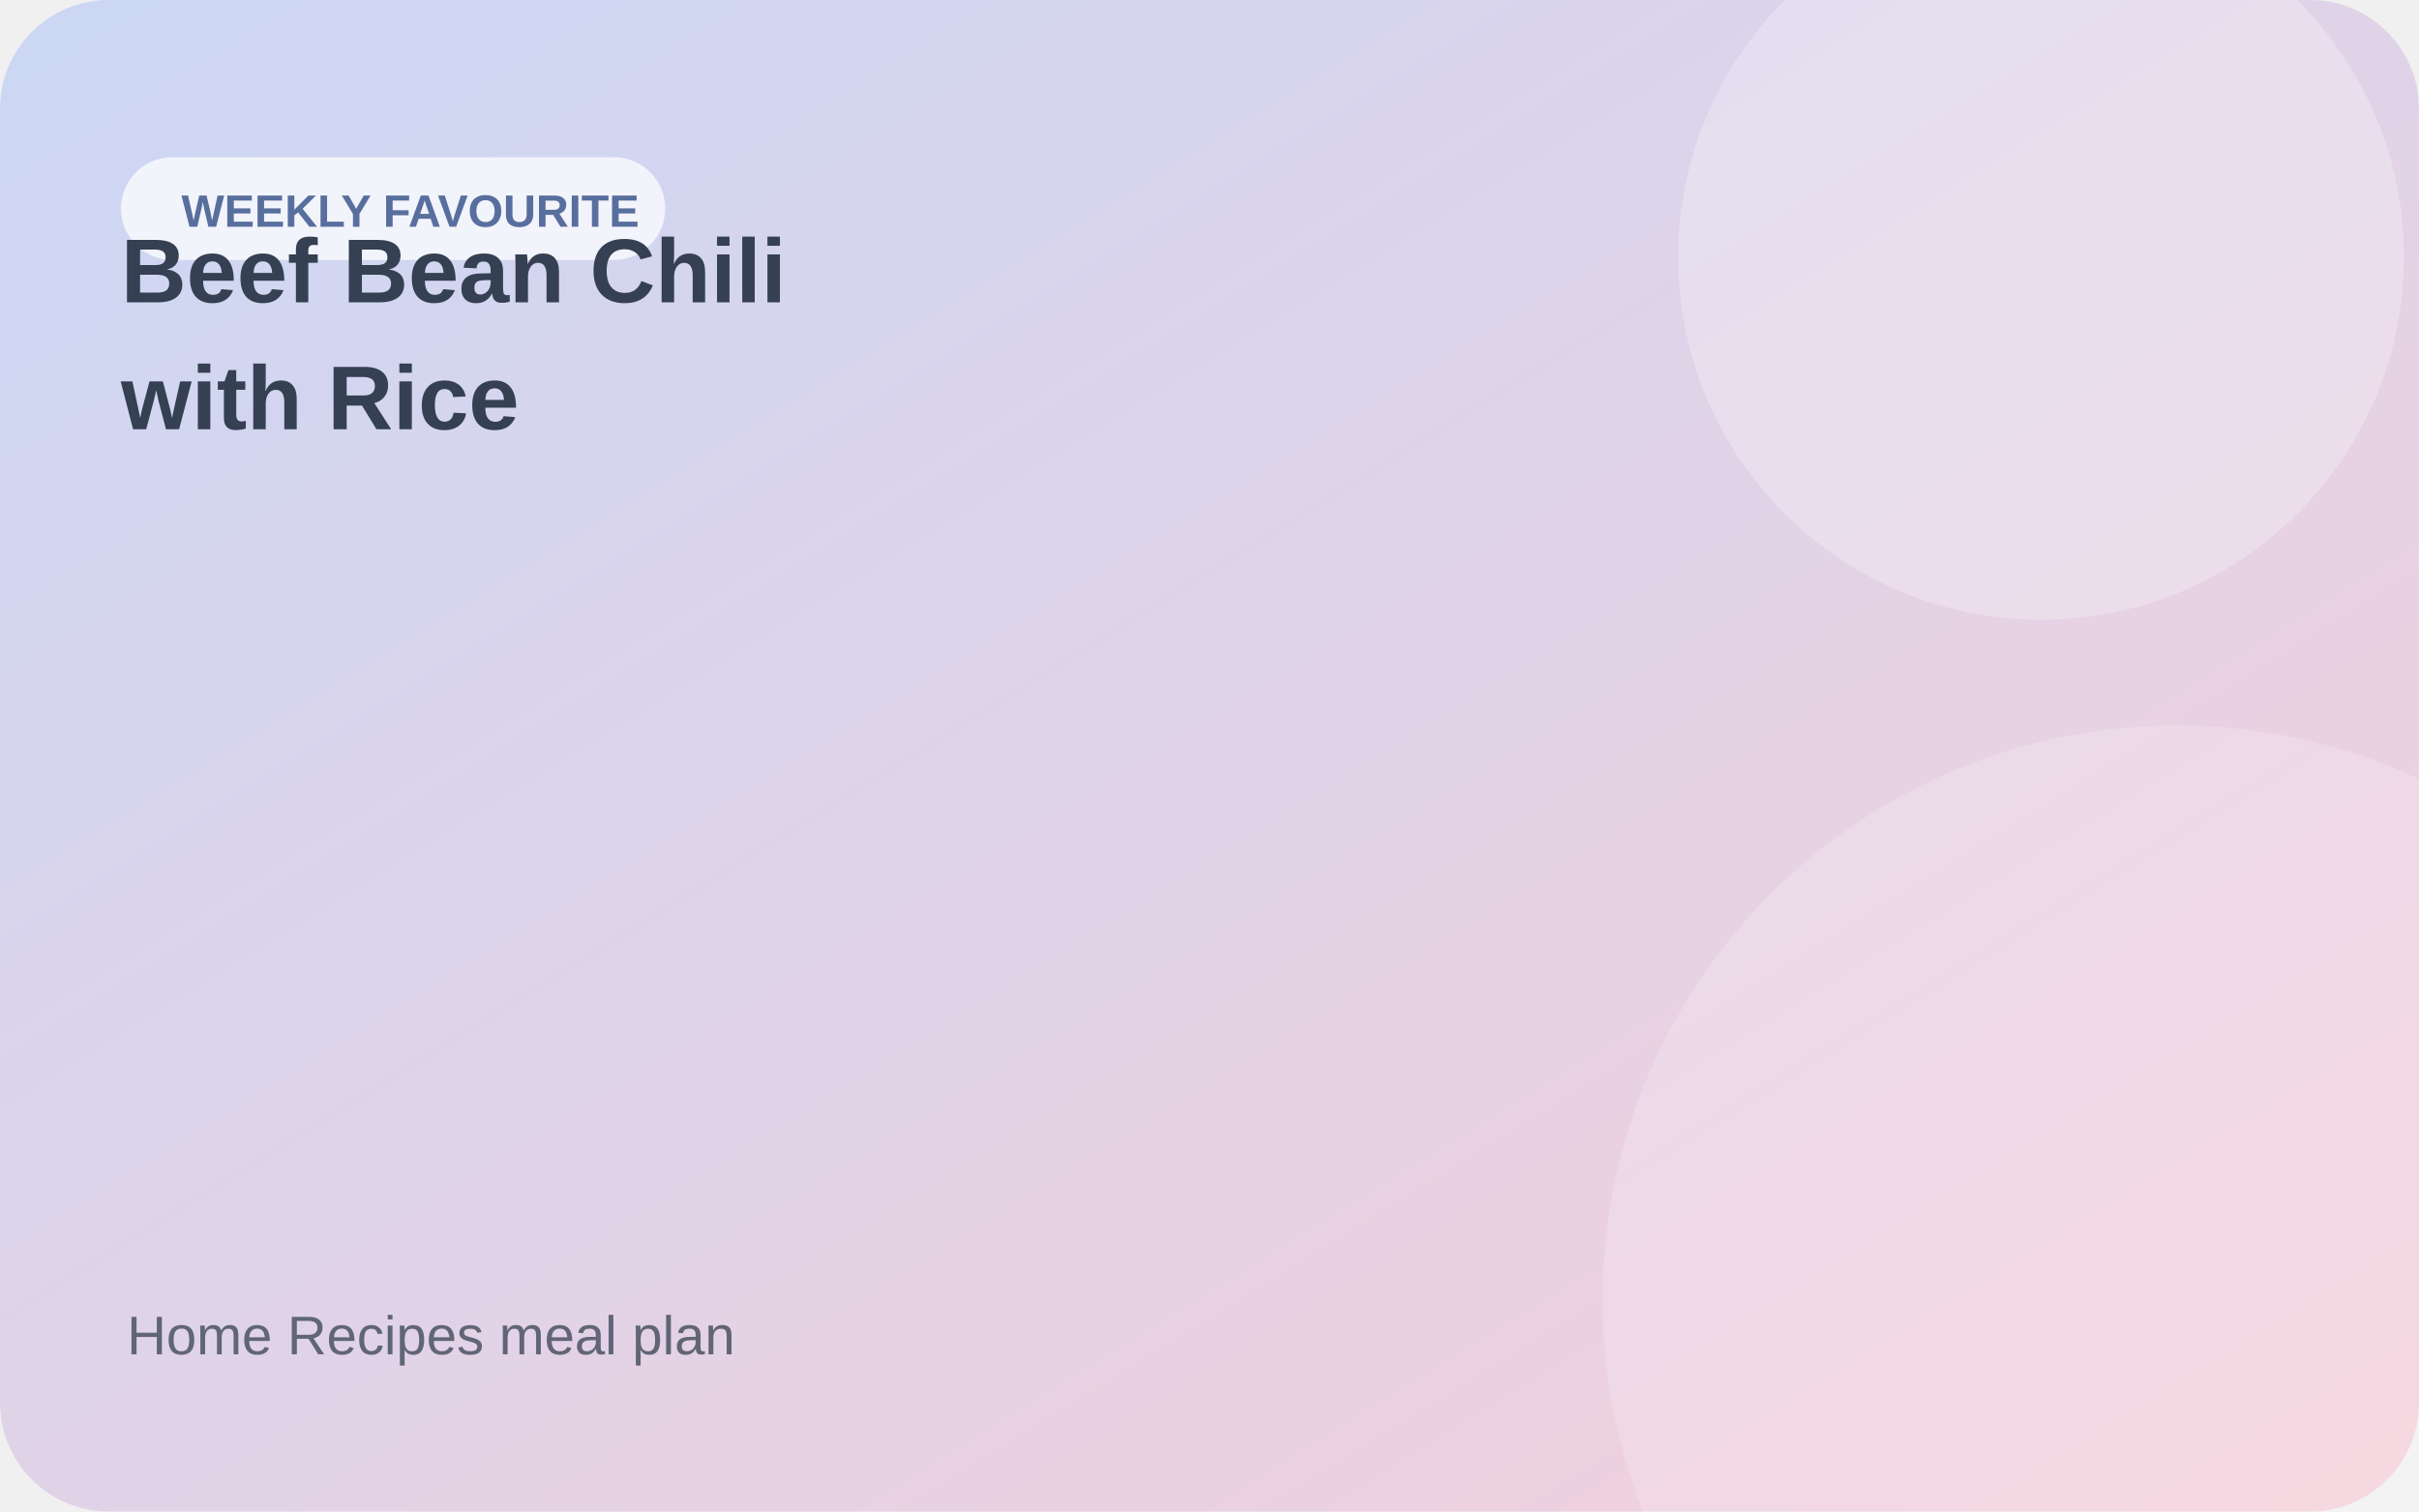
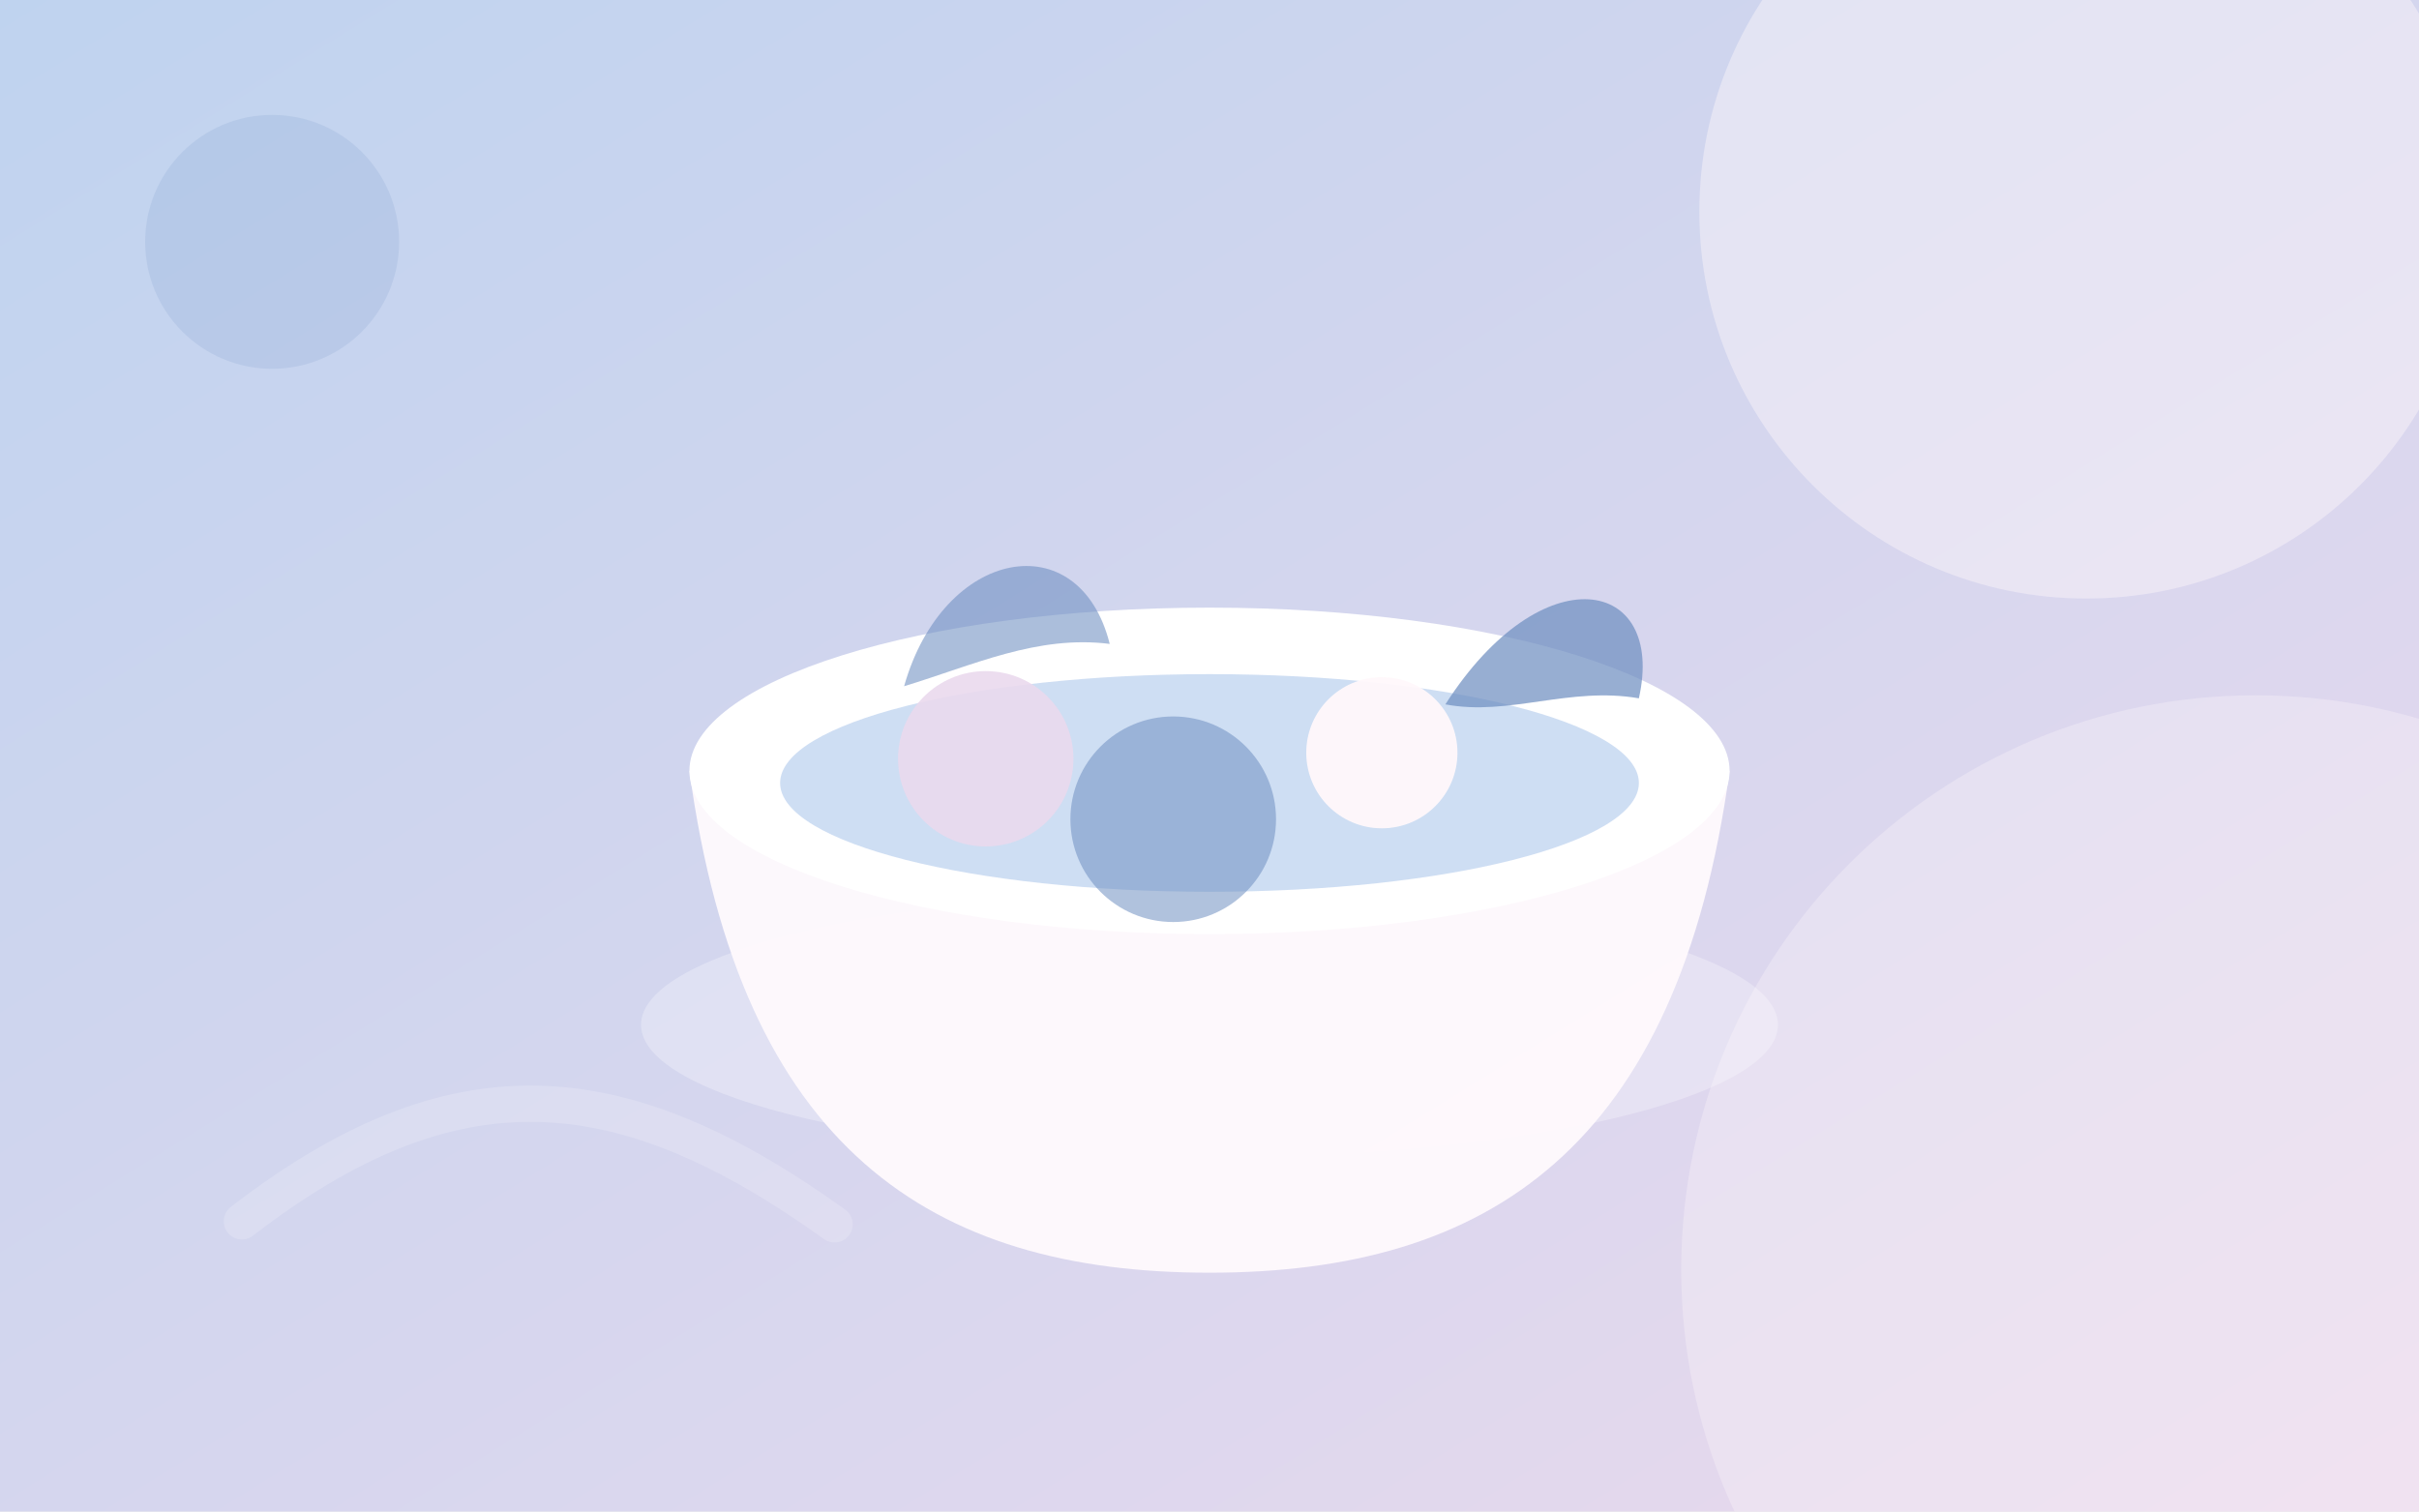
- <svg xmlns="http://www.w3.org/2000/svg" viewBox="0 0 800 500" role="img" aria-label="Beef Bean Chili with Rice">
+ <svg xmlns="http://www.w3.org/2000/svg" viewBox="0 0 800 500" preserveAspectRatio="xMidYMid slice" role="img" aria-label="Decorative recipe cover">
  <defs>
-     <linearGradient id="g" x1="0" x2="1" y1="0" y2="1">
-       <stop stop-color="#cbd7f5" />
-       <stop offset="1" stop-color="#f5cfda" />
+     <linearGradient id="g" x1="0" y1="0" x2="1" y2="1">
+       <stop stop-color="#bfd3ef" />
+       <stop offset="1" stop-color="#ead9ed" />
    </linearGradient>
  </defs>
-   <rect width="800" height="500" rx="36" fill="url(#g)" />
-   <circle cx="675" cy="85" r="120" fill="#fff" opacity=".25" />
-   <circle cx="720" cy="430" r="190" fill="#fff" opacity=".18" />
-   <rect x="40" y="52" width="180" height="34" rx="17" fill="#fff" opacity=".72" />
-   <text x="60" y="75" font-family="Arial, sans-serif" font-size="15" font-weight="700" fill="#586f9e">WEEKLY FAVOURITE</text>
-   <text x="40" y="100" font-family="Arial, sans-serif" font-size="30" font-weight="700" fill="#354052">Beef Bean Chili</text>
-   <text x="40" y="142" font-family="Arial, sans-serif" font-size="30" font-weight="700" fill="#354052">with Rice</text>
-   <text x="42" y="448" font-family="Arial, sans-serif" font-size="18" fill="#354052" opacity=".75">Home Recipes meal plan</text>
+   <rect width="800" height="500" fill="url(#g)" />
+   <circle cx="690" cy="70" r="128" fill="#fff8fb" opacity=".42" />
+   <circle cx="746" cy="420" r="190" fill="#fff8fb" opacity=".30" />
+   <circle cx="90" cy="80" r="42" fill="#6f8fc1" opacity=".16" />
+   <g transform="translate(400 275)">
+     <ellipse cx="0" cy="64" rx="188" ry="44" fill="#ffffff" opacity=".28" />
+     <path d="M-172,-20 C-155,105 -92,146 0,146 C92,146 155,105 172,-20 Z" fill="#fffafd" opacity=".94" />
+     <ellipse cx="0" cy="-20" rx="172" ry="54" fill="#ffffff" />
+     <ellipse cx="0" cy="-16" rx="142" ry="36" fill="#bfd3ef" opacity=".76" />
+     <circle cx="-74" cy="-24" r="29" fill="#ead9ed" opacity=".9" />
+     <circle cx="-12" cy="-4" r="34" fill="#6f8fc1" opacity=".55" />
+     <circle cx="57" cy="-26" r="25" fill="#fff8fb" opacity=".95" />
+     <path d="M78,-42 C110,-92 151,-84 142,-44 C119,-48 99,-38 78,-42Z" fill="#6f8fc1" opacity=".72" />
+     <path d="M-101,-48 C-88,-94 -43,-102 -33,-62 C-57,-65 -78,-55 -101,-48Z" fill="#6f8fc1" opacity=".58" />
+   </g>
+   <path d="M80 404 C150 350 205 354 276 405" fill="none" stroke="#fff" stroke-width="12" stroke-linecap="round" opacity=".18" />
</svg>
